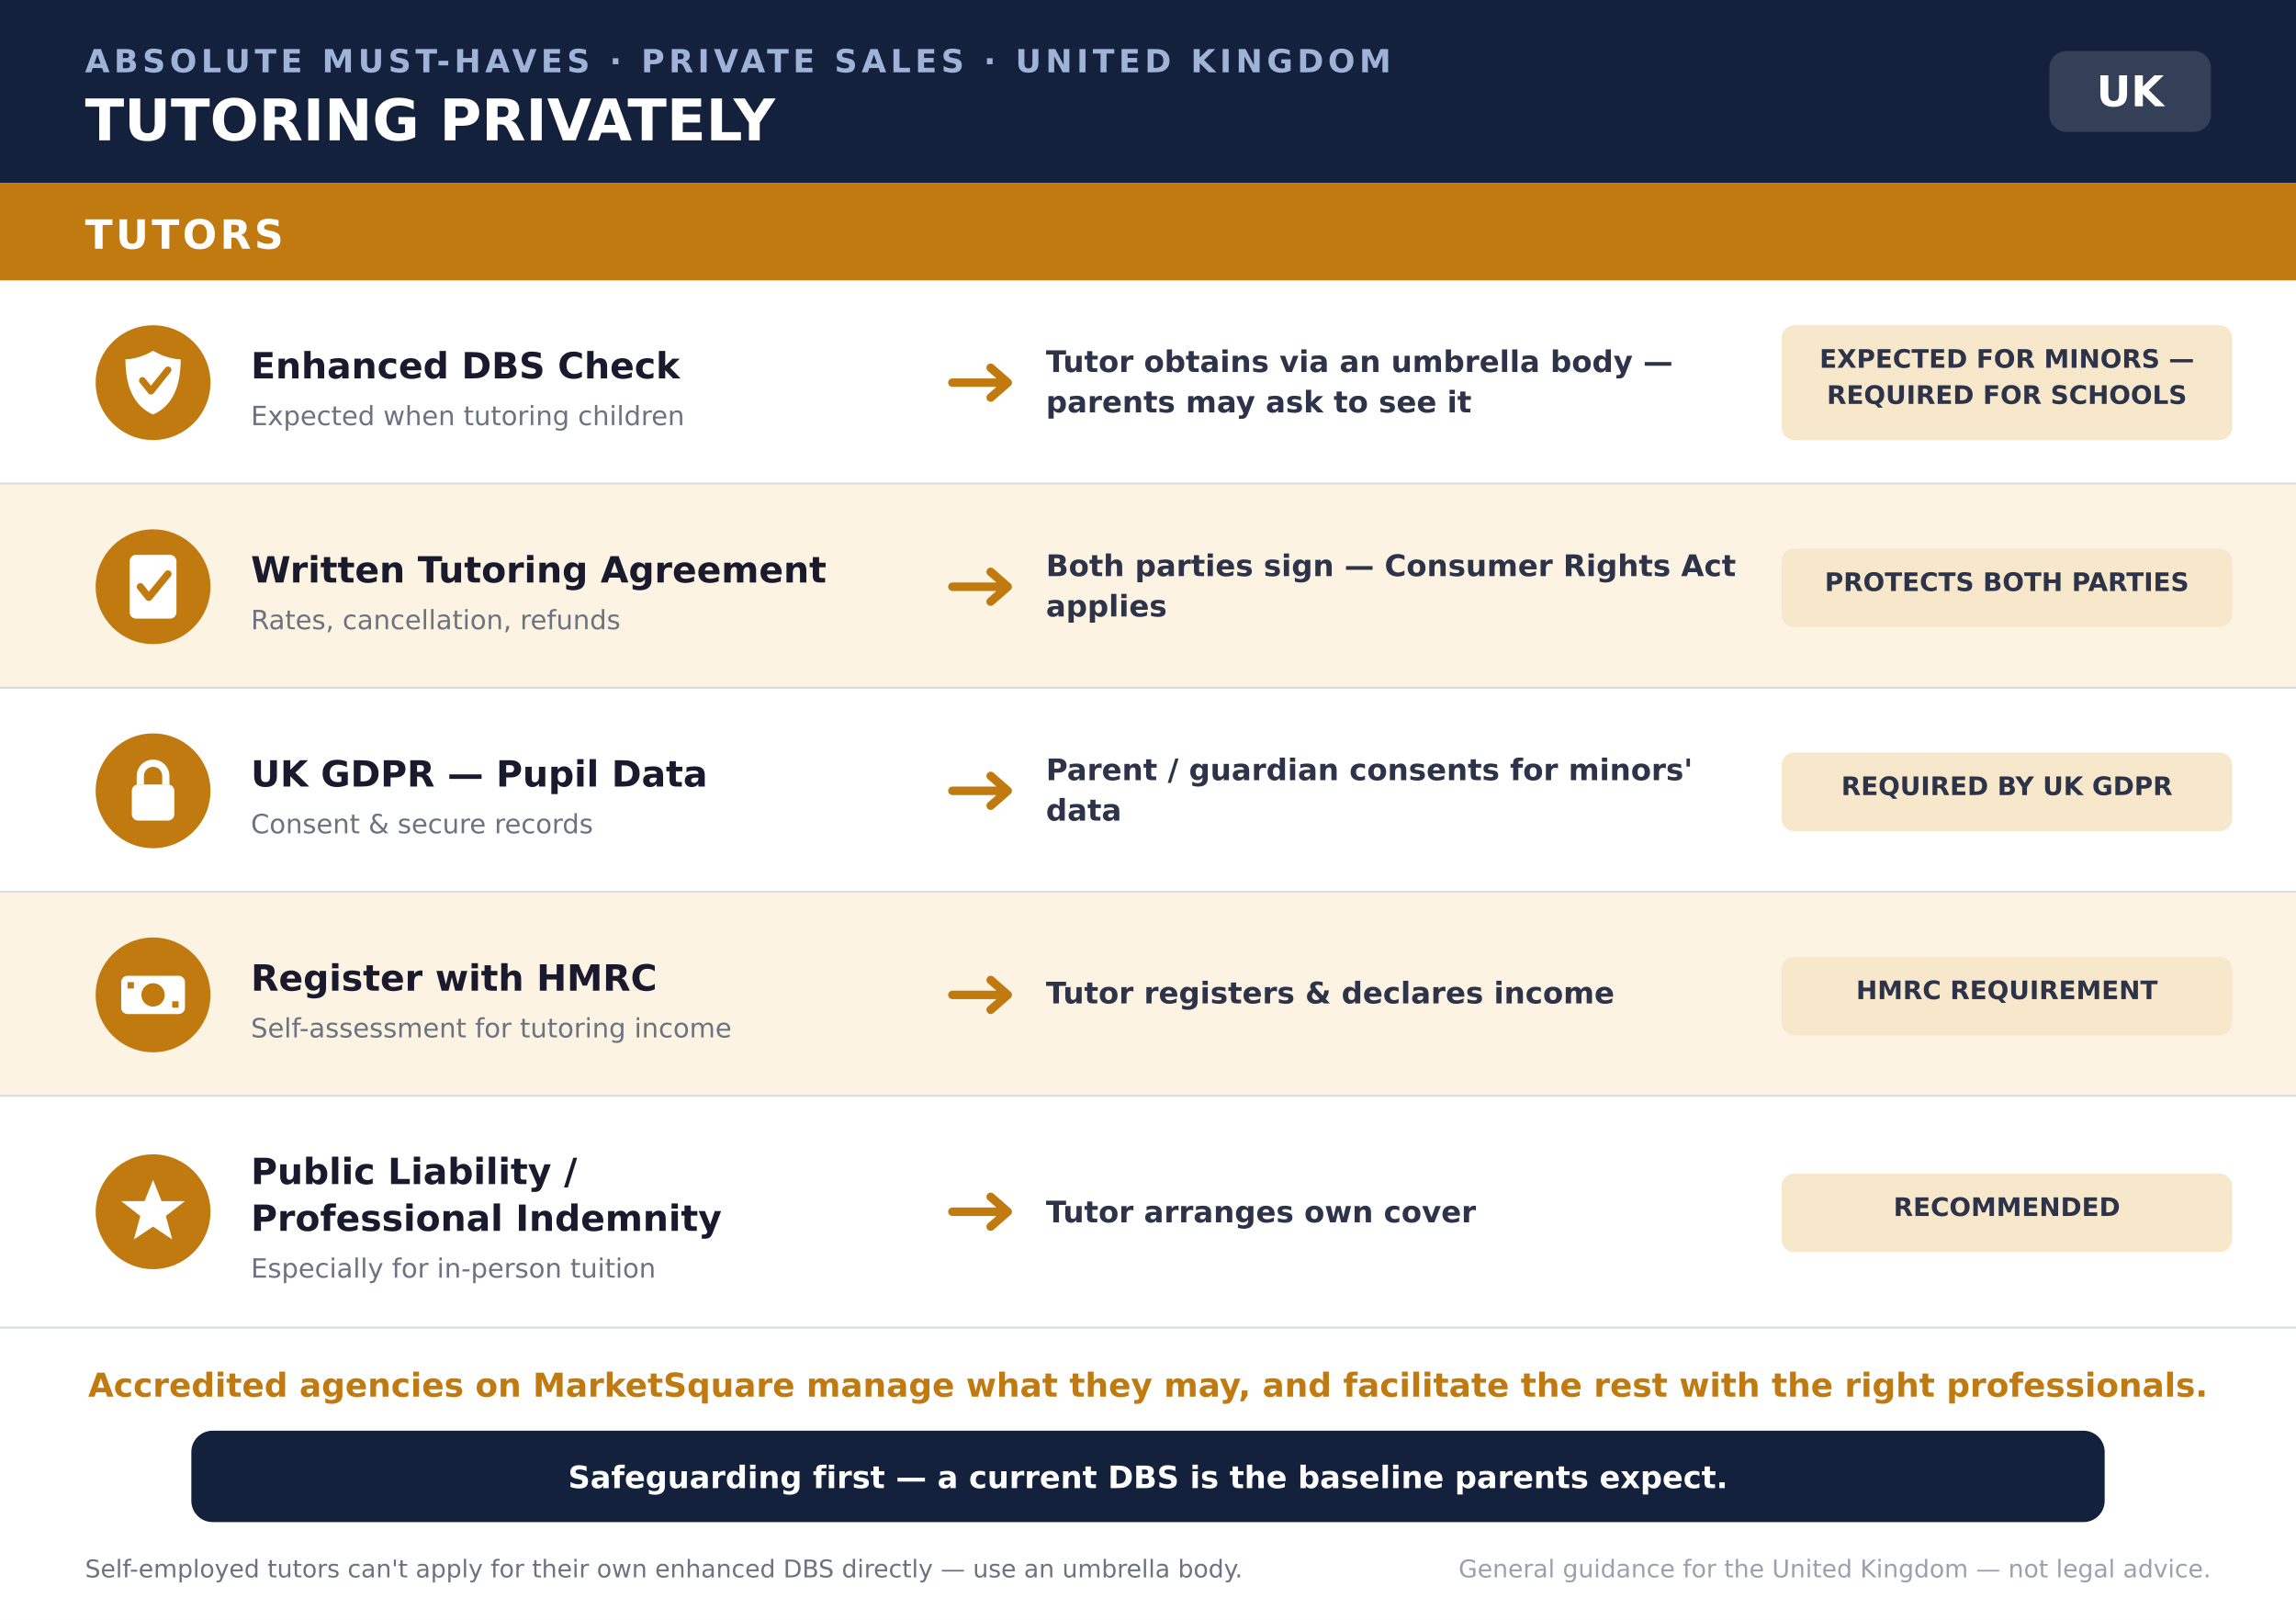
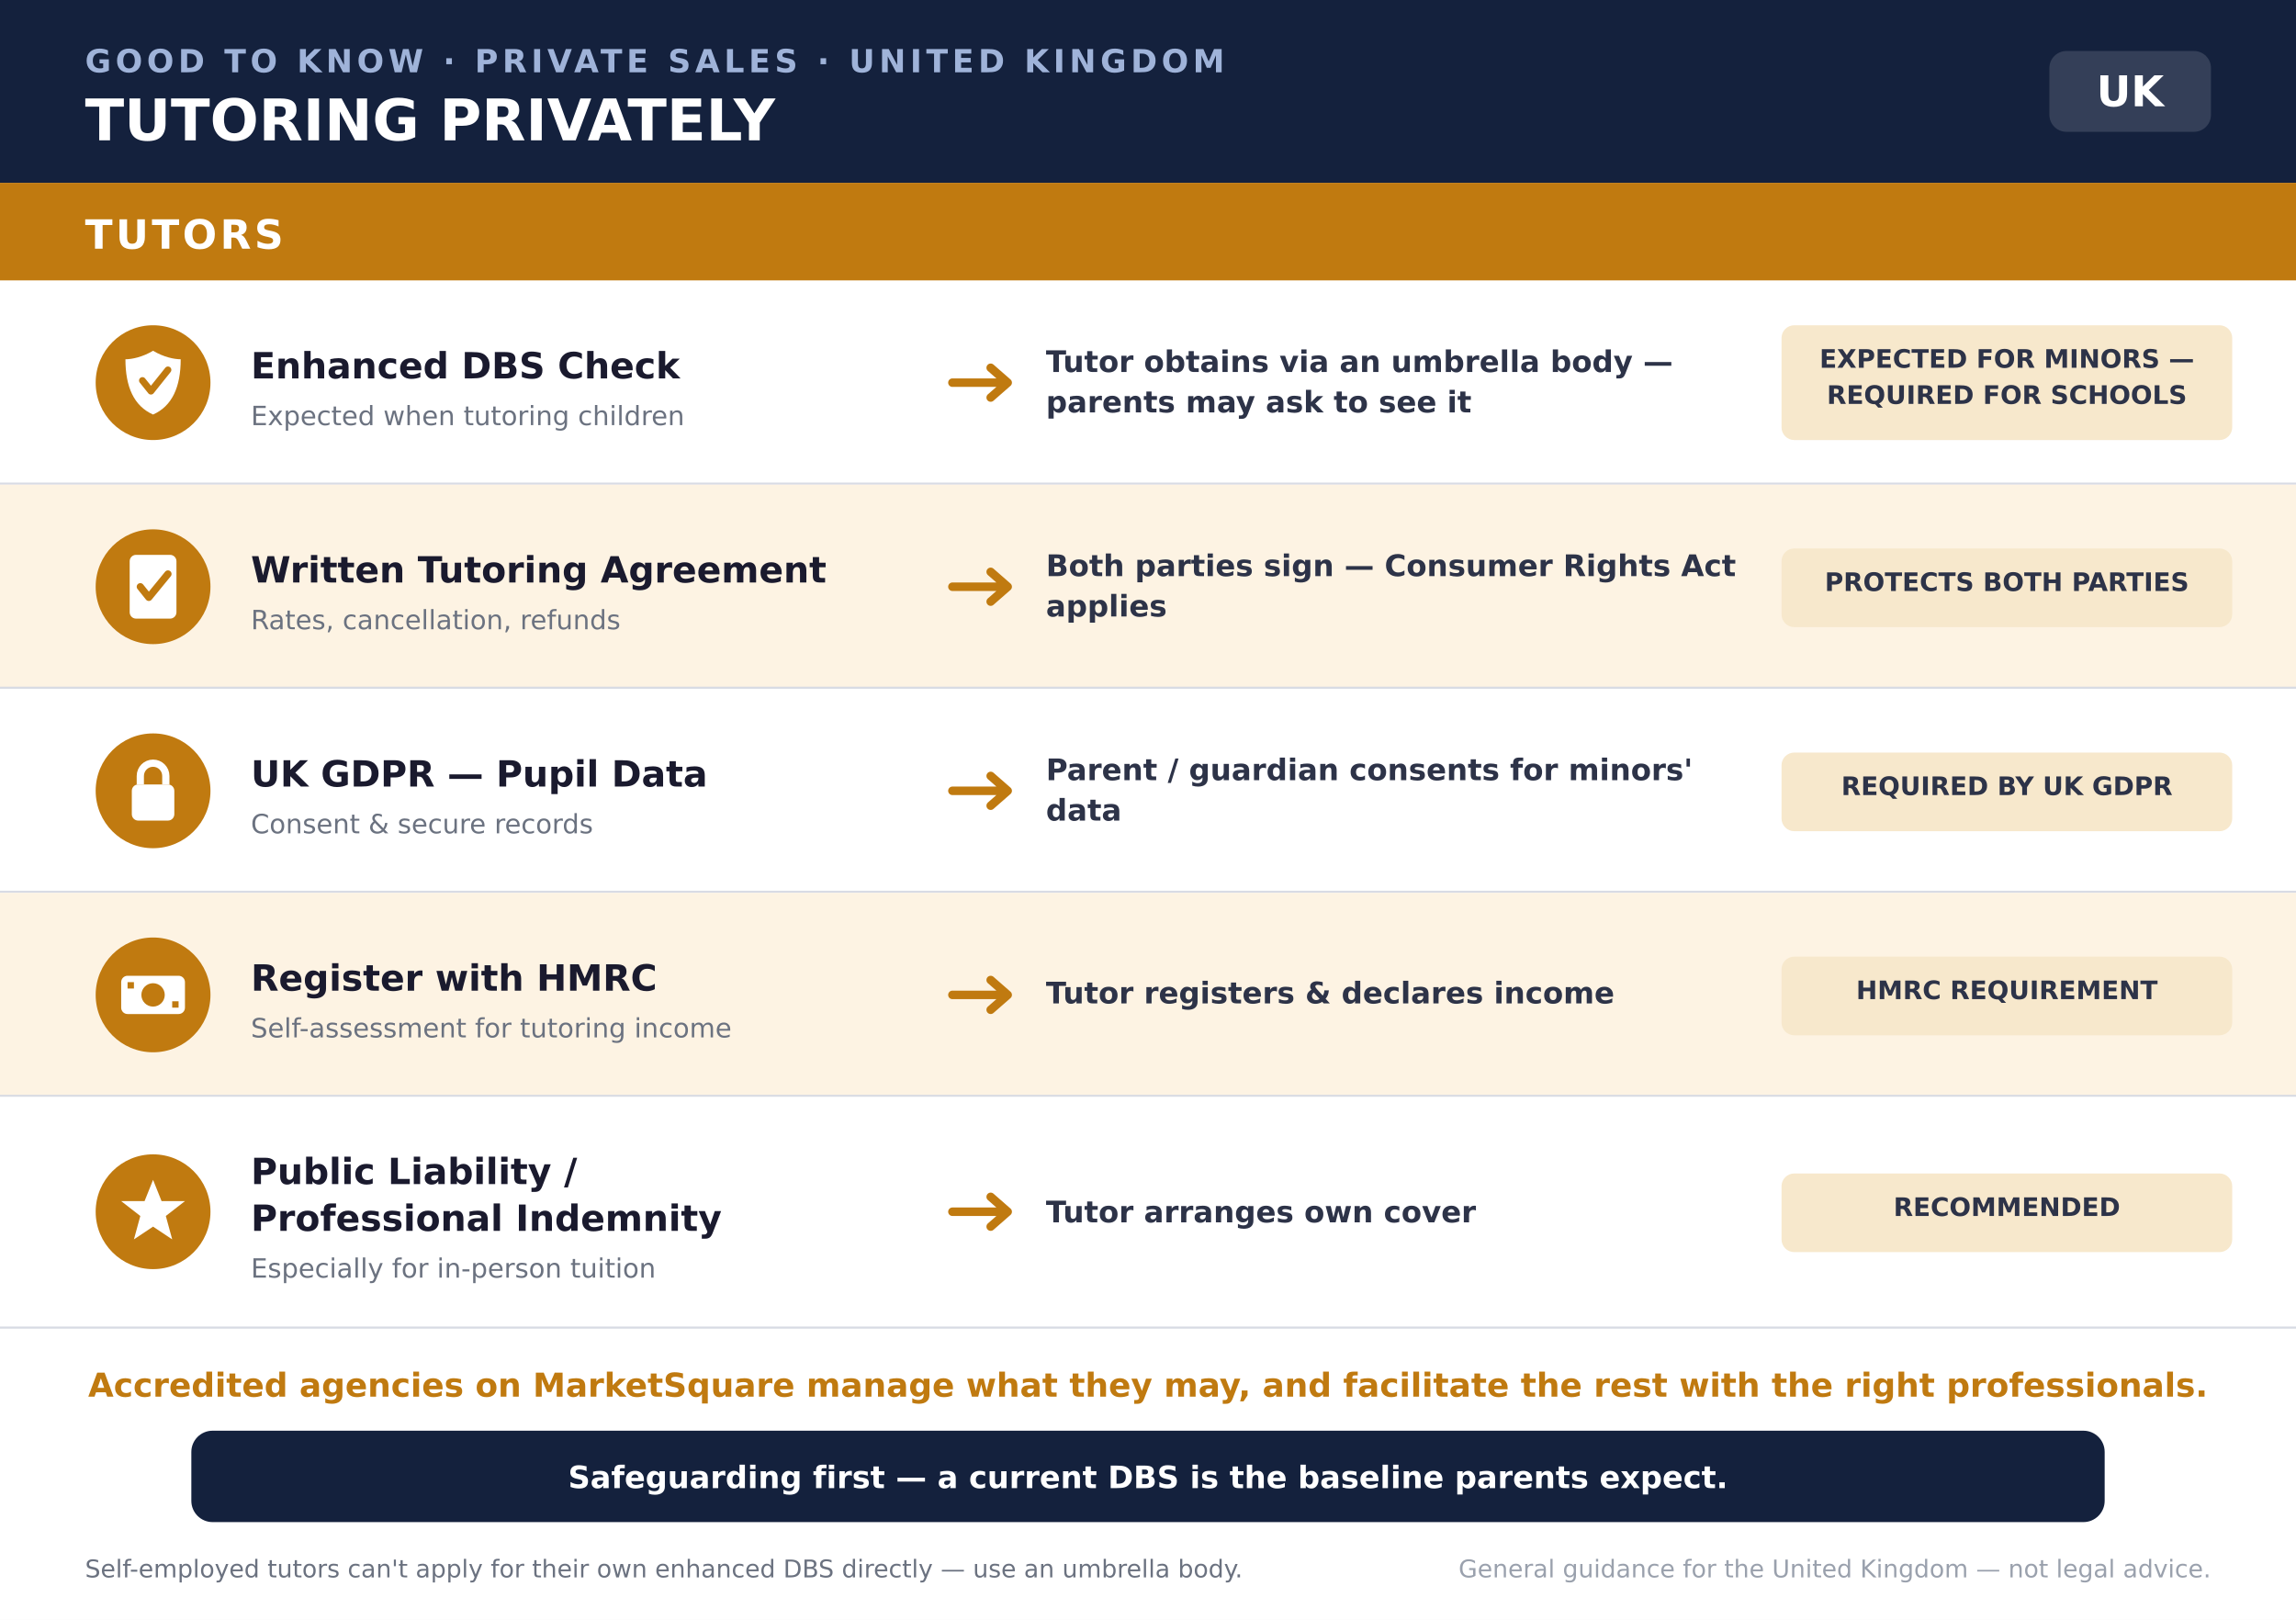
<svg xmlns="http://www.w3.org/2000/svg" width="1080" height="762" viewBox="0 0 1080 762">
  <rect width="1080" height="762" fill="#ffffff" />
  <rect x="0" y="0" width="1080" height="86" fill="#14213d" />
-   <text x="40" y="34" font-family="DejaVu Sans" font-size="15" font-weight="bold" fill="#9fb3d9" letter-spacing="2">ABSOLUTE MUST-HAVES · PRIVATE SALES · UNITED KINGDOM</text>
+   <text x="40" y="34" font-family="DejaVu Sans" font-size="15" font-weight="bold" fill="#9fb3d9" letter-spacing="2">GOOD TO KNOW · PRIVATE SALES · UNITED KINGDOM</text>
  <text x="40" y="66" font-family="DejaVu Sans" font-size="27" font-weight="bold" fill="#ffffff">TUTORING PRIVATELY</text>
  <rect x="964" y="24" width="76" height="38" rx="8" fill="#ffffff" opacity="0.14" />
  <text x="1002" y="50" font-family="DejaVu Sans" font-size="20" font-weight="bold" fill="#ffffff" text-anchor="middle">UK</text>
  <rect x="0" y="86" width="1080" height="46" fill="#c07a10" />
  <text x="40" y="117" font-family="DejaVu Sans" font-size="19" font-weight="bold" fill="#ffffff" letter-spacing="1.5">TUTORS</text>
  <rect x="0" y="132" width="1080" height="96" fill="#ffffff" />
  <circle cx="72" cy="180" r="27" fill="#c07a10" />
  <g transform="translate(72,180)">
    <path d="M 0,-15 C 5,-12 10,-11 13,-11 C 13,2 9,11 0,15 C -9,11 -13,2 -13,-11 C -10,-11 -5,-12 0,-15 Z" fill="#fff" />
    <path d="M -5,-1 L -1,4 L 7,-6" fill="none" stroke="#c07a10" stroke-width="3.2" stroke-linecap="round" stroke-linejoin="round" />
  </g>
  <text x="118" y="178" font-family="DejaVu Sans" font-size="17" font-weight="bold" fill="#1a1a2e">Enhanced DBS Check</text>
  <text x="118" y="200" font-family="DejaVu Sans" font-size="12.5" fill="#6b7280">Expected when tutoring children</text>
  <path d="M 448,180 h 26 m -8,-7 l 8,7 l -8,7" stroke="#c07a10" stroke-width="4" fill="none" stroke-linecap="round" stroke-linejoin="round" />
  <text x="492" y="175" font-family="DejaVu Sans" font-size="14" font-weight="bold" fill="#2d3348">Tutor obtains via an umbrella body —</text>
  <text x="492" y="194" font-family="DejaVu Sans" font-size="14" font-weight="bold" fill="#2d3348">parents may ask to see it</text>
  <rect x="838" y="153" width="212" height="54" rx="6" fill="#f7e8cc" />
  <text x="944" y="173" font-family="DejaVu Sans" font-size="12" font-weight="bold" fill="#2d3348" text-anchor="middle">EXPECTED FOR MINORS —</text>
  <text x="944" y="190" font-family="DejaVu Sans" font-size="12" font-weight="bold" fill="#2d3348" text-anchor="middle">REQUIRED FOR SCHOOLS</text>
  <rect x="0" y="227" width="1080" height="1" fill="#d8dbe4" />
  <rect x="0" y="228" width="1080" height="96" fill="#fdf3e3" />
  <circle cx="72" cy="276" r="27" fill="#c07a10" />
  <g transform="translate(72,276)">
    <rect x="-11" y="-15" width="22" height="30" rx="3" fill="#fff" />
    <path d="M -6,0 L -2,5 L 7,-6" fill="none" stroke="#c07a10" stroke-width="3.4" stroke-linecap="round" stroke-linejoin="round" />
  </g>
  <text x="118" y="274" font-family="DejaVu Sans" font-size="17" font-weight="bold" fill="#1a1a2e">Written Tutoring Agreement</text>
  <text x="118" y="296" font-family="DejaVu Sans" font-size="12.5" fill="#6b7280">Rates, cancellation, refunds</text>
  <path d="M 448,276 h 26 m -8,-7 l 8,7 l -8,7" stroke="#c07a10" stroke-width="4" fill="none" stroke-linecap="round" stroke-linejoin="round" />
  <text x="492" y="271" font-family="DejaVu Sans" font-size="14" font-weight="bold" fill="#2d3348">Both parties sign — Consumer Rights Act</text>
  <text x="492" y="290" font-family="DejaVu Sans" font-size="14" font-weight="bold" fill="#2d3348">applies</text>
  <rect x="838" y="258" width="212" height="37" rx="6" fill="#f7e8cc" />
  <text x="944" y="278" font-family="DejaVu Sans" font-size="12" font-weight="bold" fill="#2d3348" text-anchor="middle">PROTECTS BOTH PARTIES</text>
  <rect x="0" y="323" width="1080" height="1" fill="#d8dbe4" />
  <rect x="0" y="324" width="1080" height="96" fill="#ffffff" />
  <circle cx="72" cy="372" r="27" fill="#c07a10" />
  <g transform="translate(72,372)">
    <rect x="-10" y="-3" width="20" height="17" rx="3" fill="#fff" />
    <path d="M -6,-3 v-4 a 6 6 0 0 1 12 0 v 4" fill="none" stroke="#fff" stroke-width="3.4" />
  </g>
  <text x="118" y="370" font-family="DejaVu Sans" font-size="17" font-weight="bold" fill="#1a1a2e">UK GDPR — Pupil Data</text>
  <text x="118" y="392" font-family="DejaVu Sans" font-size="12.5" fill="#6b7280">Consent &amp; secure records</text>
  <path d="M 448,372 h 26 m -8,-7 l 8,7 l -8,7" stroke="#c07a10" stroke-width="4" fill="none" stroke-linecap="round" stroke-linejoin="round" />
  <text x="492" y="367" font-family="DejaVu Sans" font-size="14" font-weight="bold" fill="#2d3348">Parent / guardian consents for minors'</text>
  <text x="492" y="386" font-family="DejaVu Sans" font-size="14" font-weight="bold" fill="#2d3348">data</text>
  <rect x="838" y="354" width="212" height="37" rx="6" fill="#f7e8cc" />
  <text x="944" y="374" font-family="DejaVu Sans" font-size="12" font-weight="bold" fill="#2d3348" text-anchor="middle">REQUIRED BY UK GDPR</text>
  <rect x="0" y="419" width="1080" height="1" fill="#d8dbe4" />
  <rect x="0" y="420" width="1080" height="96" fill="#fdf3e3" />
  <circle cx="72" cy="468" r="27" fill="#c07a10" />
  <g transform="translate(72,468)">
    <rect x="-15" y="-9" width="30" height="18" rx="3" fill="#fff" />
    <circle cx="0" cy="0" r="5.5" fill="#c07a10" />
    <rect x="-12" y="-6" width="3" height="3" fill="#c07a10" />
    <rect x="9" y="3" width="3" height="3" fill="#c07a10" />
  </g>
  <text x="118" y="466" font-family="DejaVu Sans" font-size="17" font-weight="bold" fill="#1a1a2e">Register with HMRC</text>
  <text x="118" y="488" font-family="DejaVu Sans" font-size="12.5" fill="#6b7280">Self-assessment for tutoring income</text>
  <path d="M 448,468 h 26 m -8,-7 l 8,7 l -8,7" stroke="#c07a10" stroke-width="4" fill="none" stroke-linecap="round" stroke-linejoin="round" />
  <text x="492" y="472" font-family="DejaVu Sans" font-size="14" font-weight="bold" fill="#2d3348">Tutor registers &amp; declares income</text>
  <rect x="838" y="450" width="212" height="37" rx="6" fill="#f7e8cc" />
  <text x="944" y="470" font-family="DejaVu Sans" font-size="12" font-weight="bold" fill="#2d3348" text-anchor="middle">HMRC REQUIREMENT</text>
  <rect x="0" y="515" width="1080" height="1" fill="#d8dbe4" />
  <rect x="0" y="516" width="1080" height="109" fill="#ffffff" />
  <circle cx="72" cy="570" r="27" fill="#c07a10" />
  <g transform="translate(72,570)">
    <path d="M 0,-15 L 4,-5 L 15,-5 L 6,2 L 9,13 L 0,7 L -9,13 L -6,2 L -15,-5 L -4,-5 Z" fill="#fff" />
  </g>
  <text x="118" y="557" font-family="DejaVu Sans" font-size="17" font-weight="bold" fill="#1a1a2e">Public Liability /</text>
  <text x="118" y="579" font-family="DejaVu Sans" font-size="17" font-weight="bold" fill="#1a1a2e">Professional Indemnity</text>
  <text x="118" y="601" font-family="DejaVu Sans" font-size="12.5" fill="#6b7280">Especially for in-person tuition</text>
  <path d="M 448,570 h 26 m -8,-7 l 8,7 l -8,7" stroke="#c07a10" stroke-width="4" fill="none" stroke-linecap="round" stroke-linejoin="round" />
  <text x="492" y="575" font-family="DejaVu Sans" font-size="14" font-weight="bold" fill="#2d3348">Tutor arranges own cover</text>
  <rect x="838" y="552" width="212" height="37" rx="6" fill="#f7e8cc" />
  <text x="944" y="572" font-family="DejaVu Sans" font-size="12" font-weight="bold" fill="#2d3348" text-anchor="middle">RECOMMENDED</text>
  <rect x="0" y="624" width="1080" height="1" fill="#d8dbe4" />
  <text x="540.0" y="657" font-family="DejaVu Sans" font-size="15.5" font-weight="bold" fill="#c07a10" text-anchor="middle">Accredited agencies on MarketSquare manage what they may, and facilitate the rest with the right professionals.</text>
  <rect x="90" y="673" width="900" height="43" rx="10" fill="#14213d" />
  <text x="540.0" y="700" font-family="DejaVu Sans" font-size="14.5" font-weight="bold" fill="#ffffff" text-anchor="middle">Safeguarding first — a current DBS is the baseline parents expect.</text>
  <text x="40" y="742" font-family="DejaVu Sans" font-size="11.5" fill="#6b7280">Self-employed tutors can't apply for their own enhanced DBS directly — use an umbrella body.</text>
  <text x="1040" y="742" font-family="DejaVu Sans" font-size="11.5" fill="#9aa1ad" text-anchor="end">General guidance for the United Kingdom — not legal advice.</text>
</svg>
